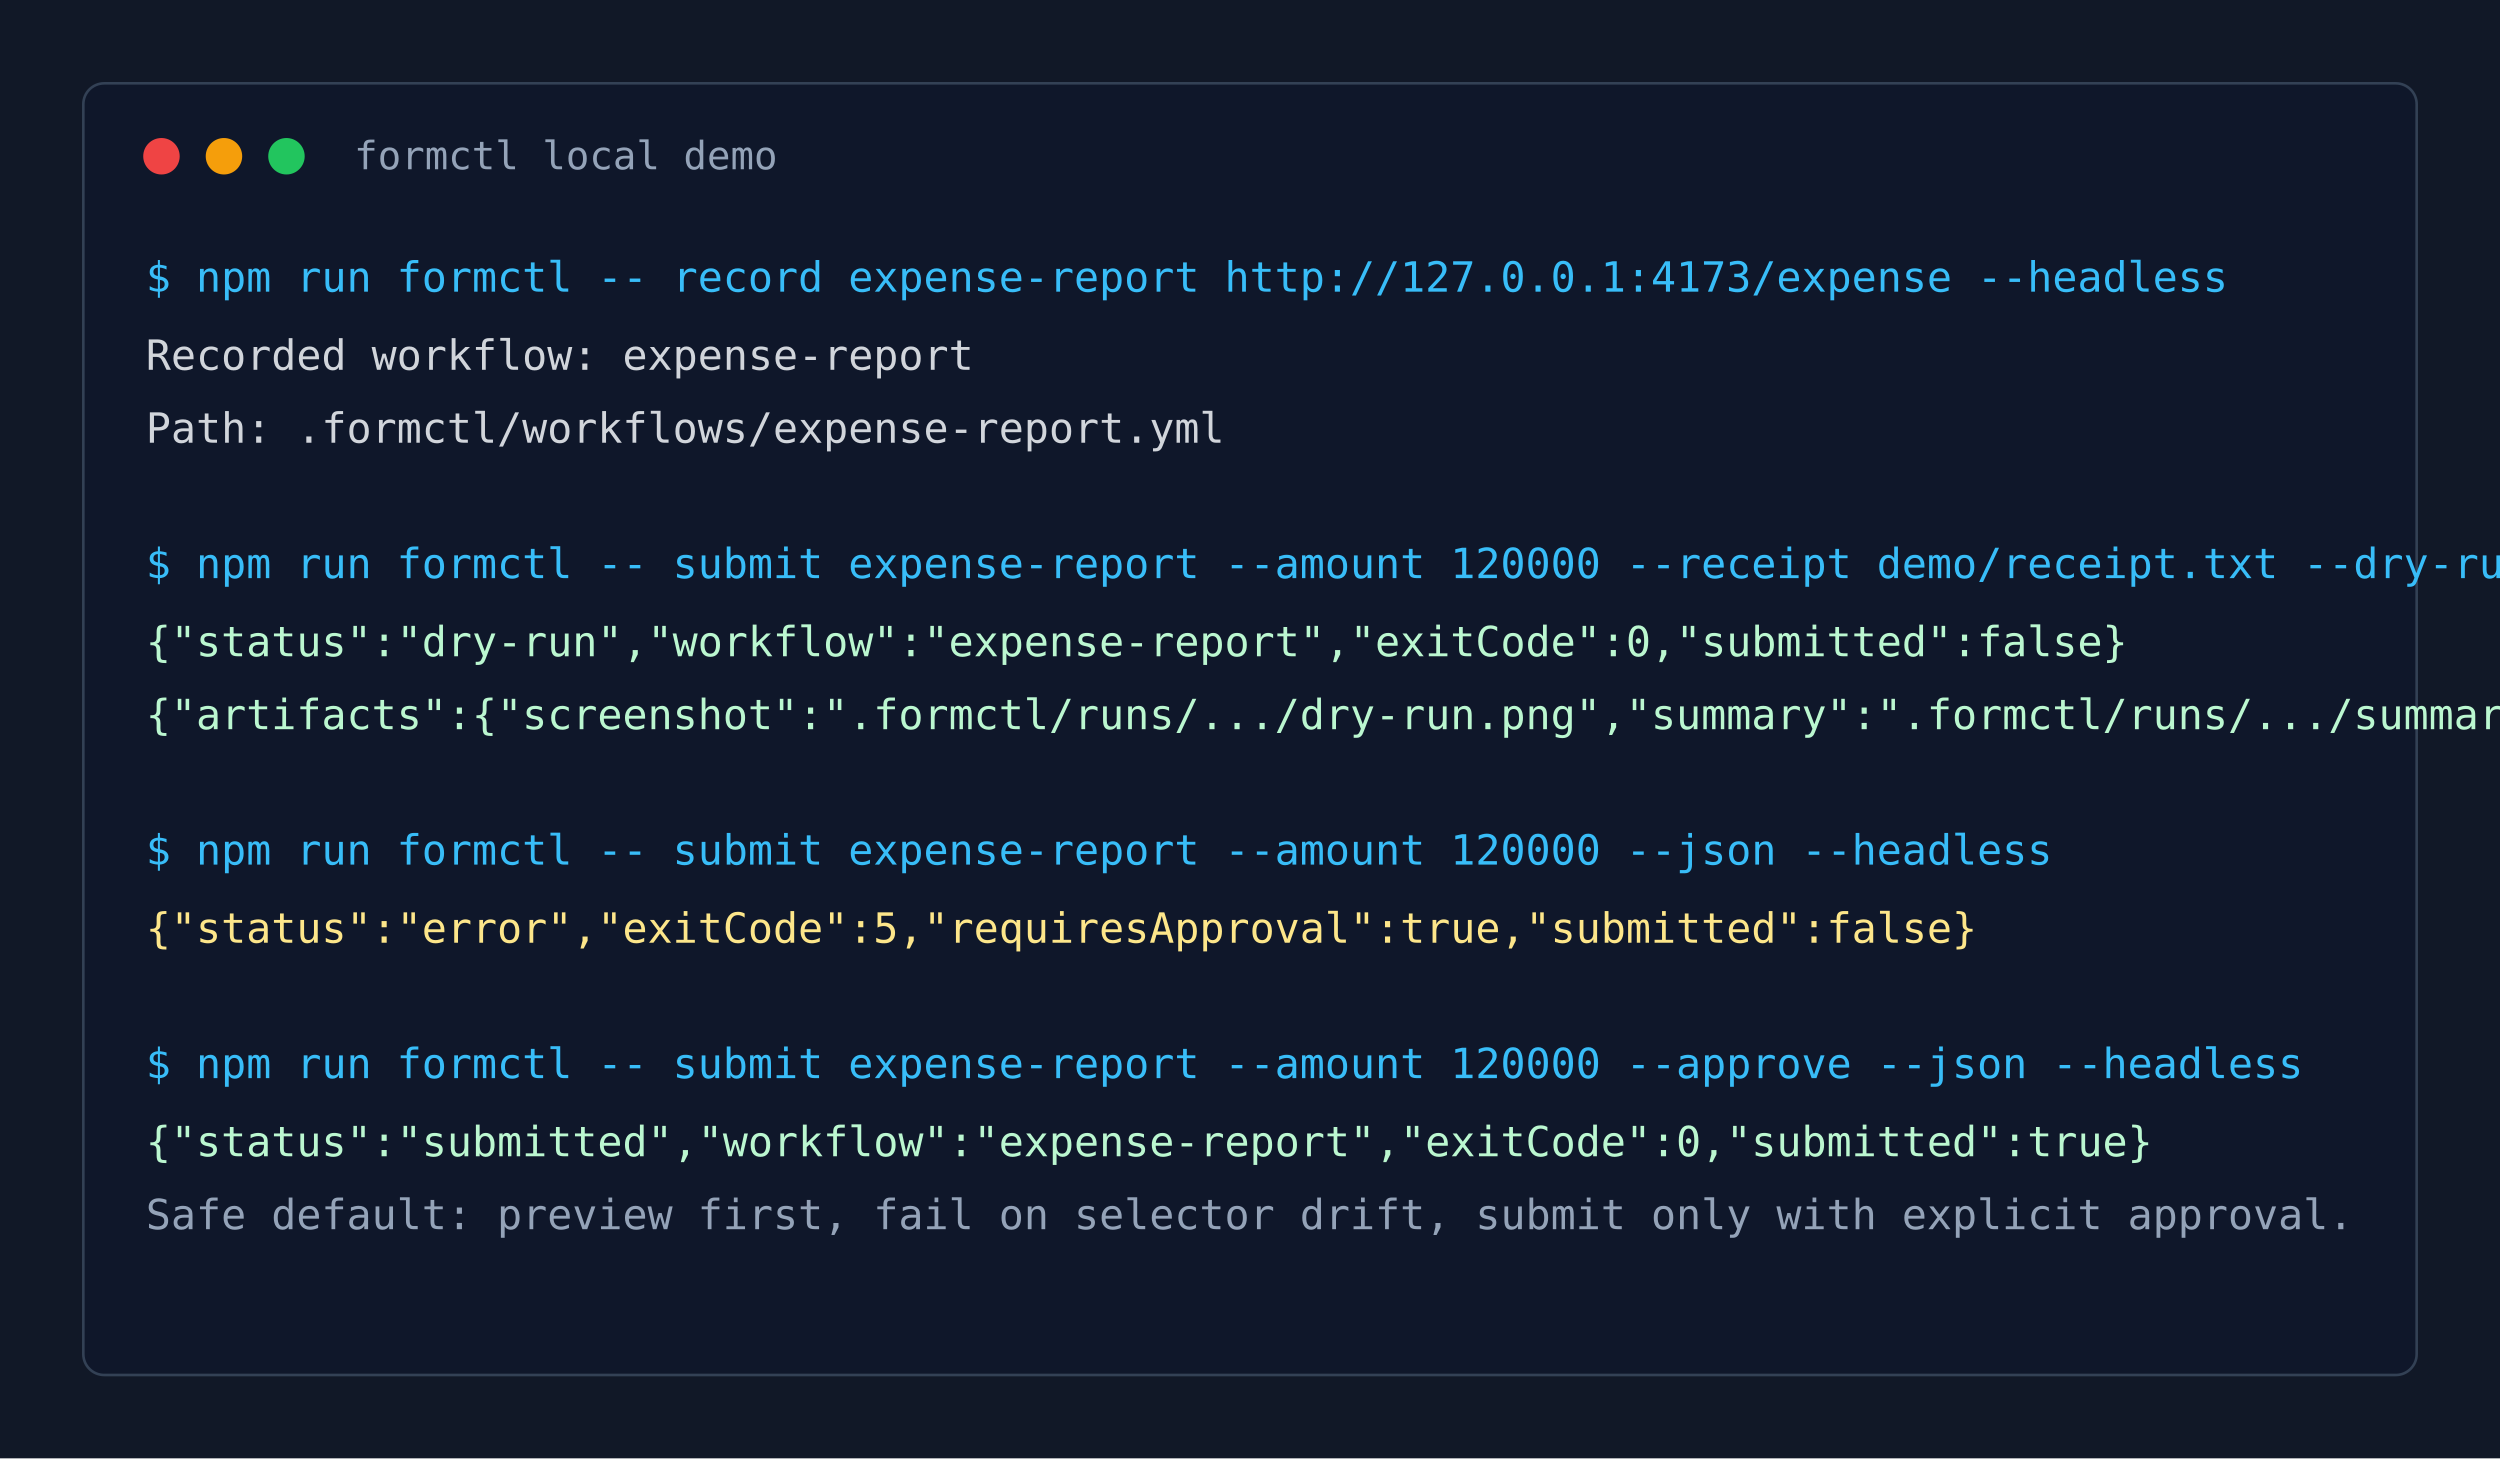
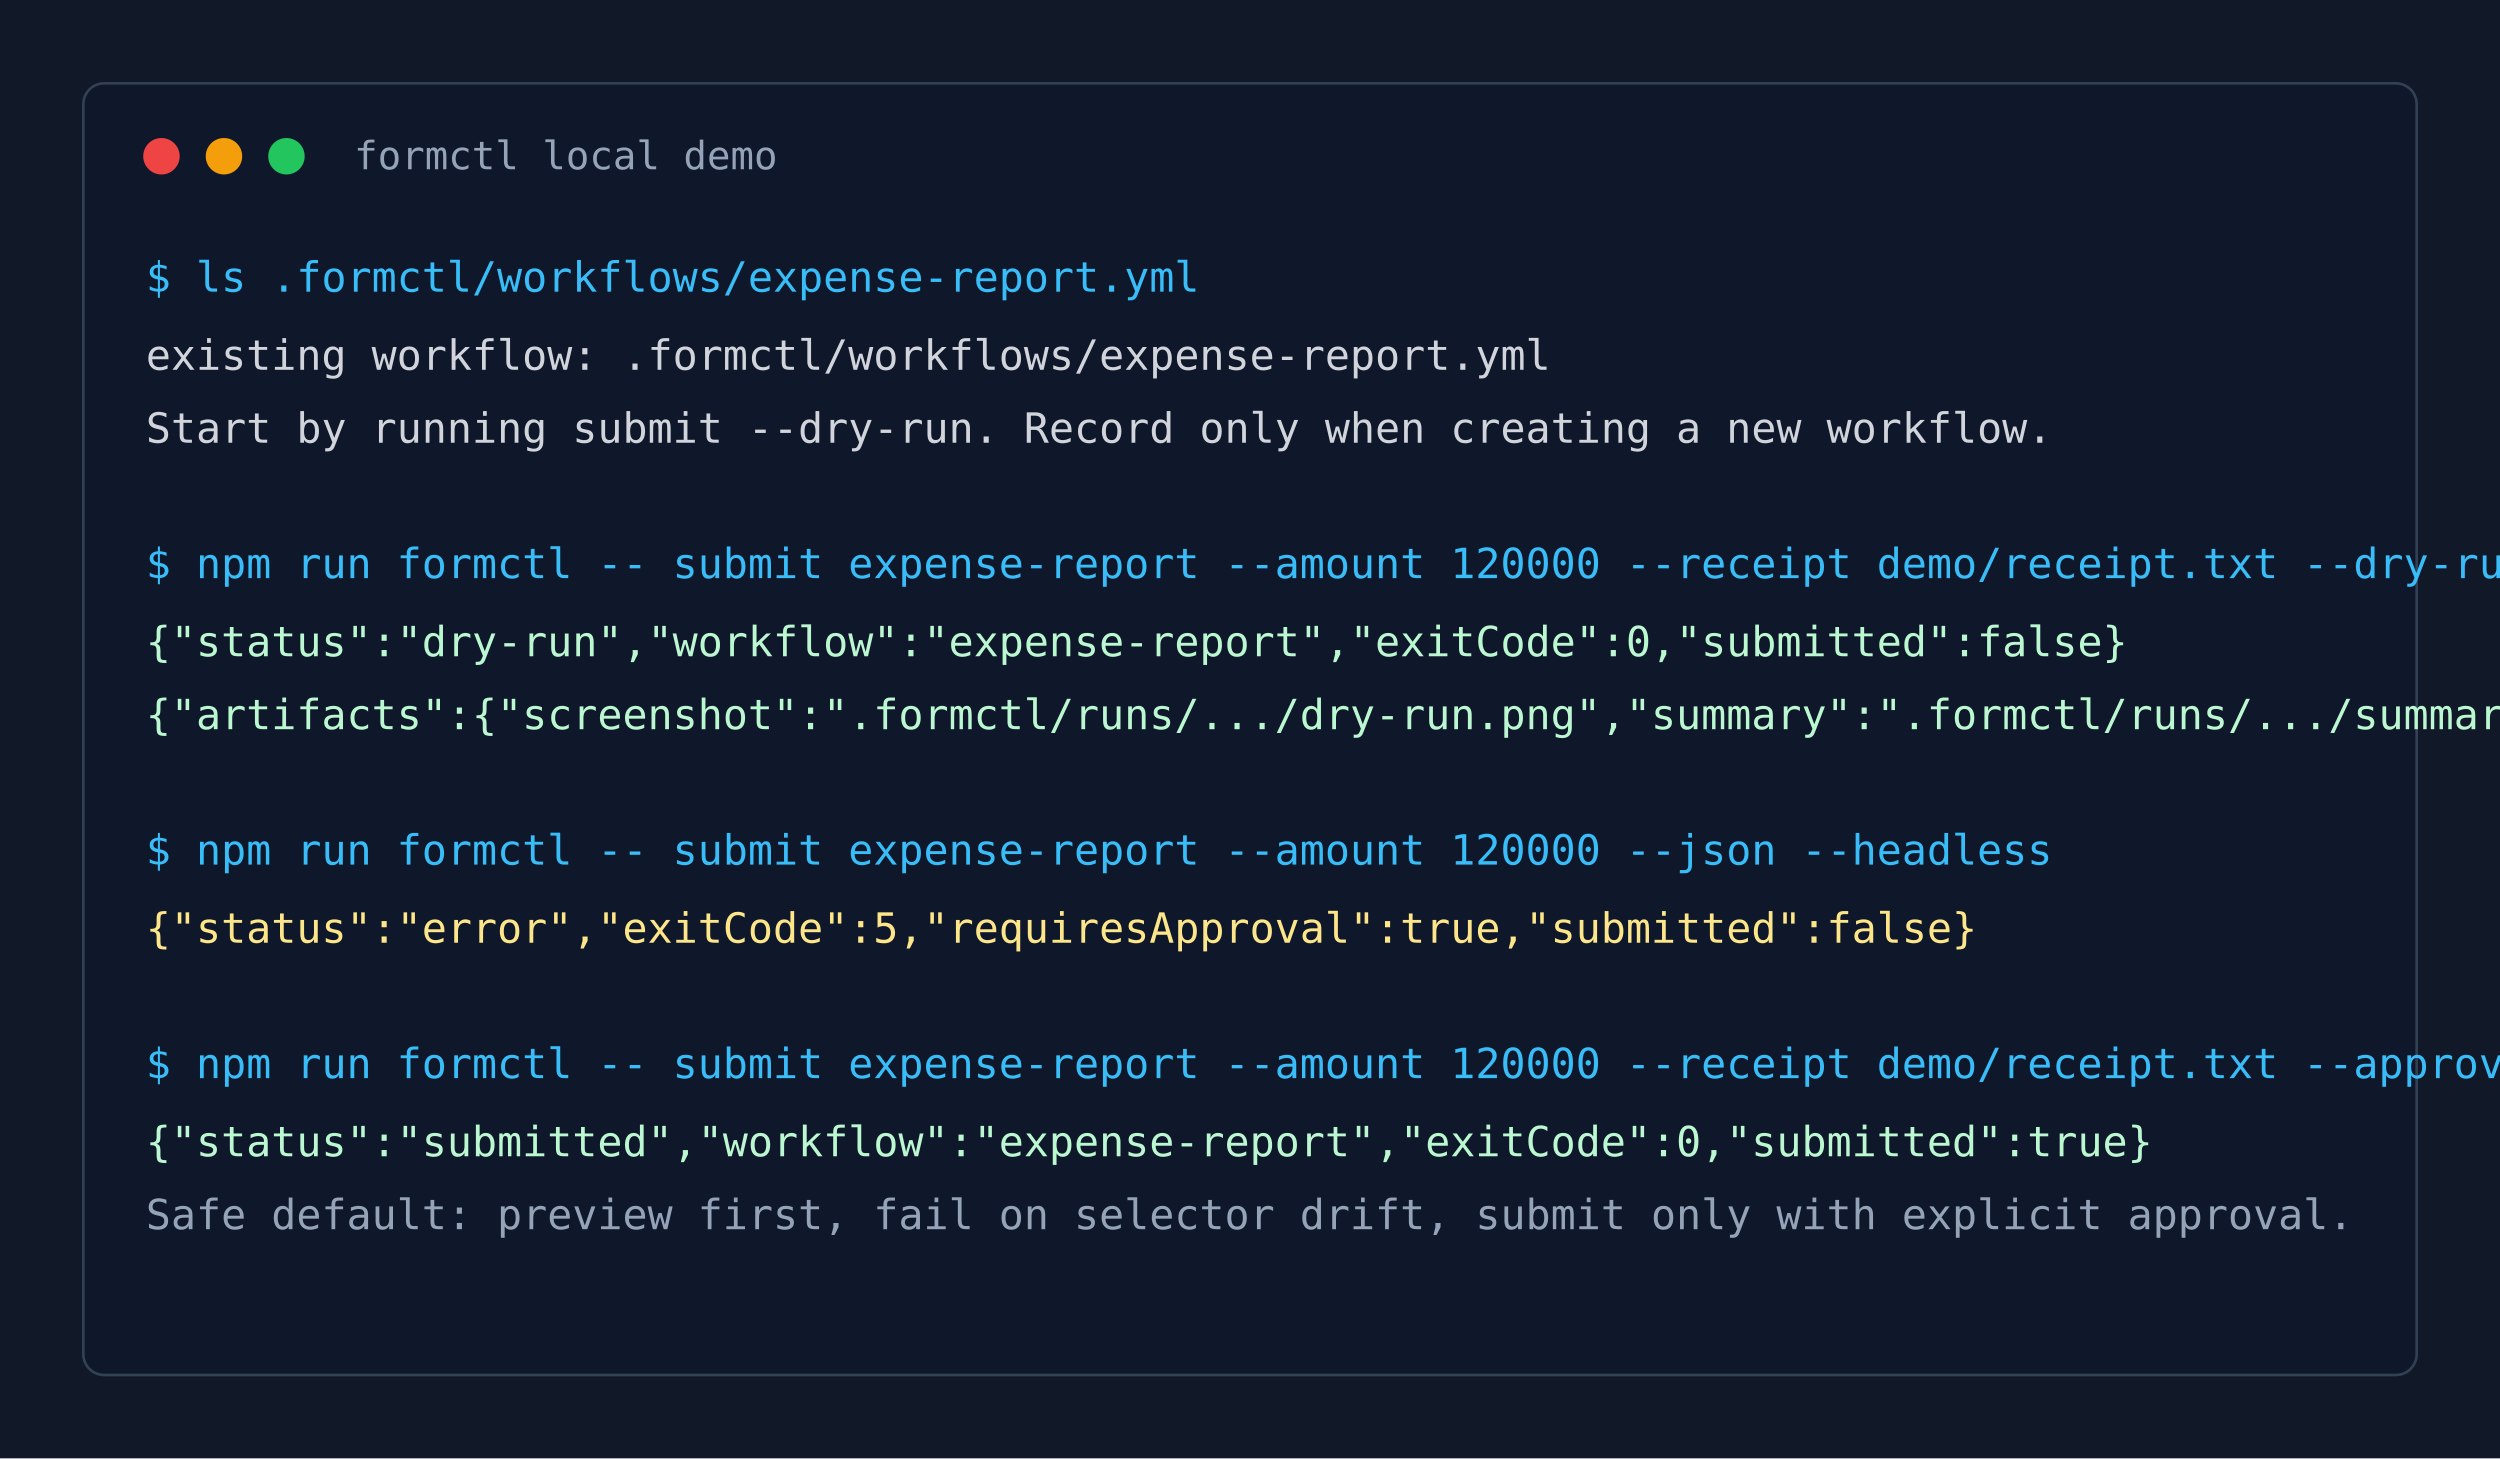
<svg xmlns="http://www.w3.org/2000/svg" width="960" height="560" viewBox="0 0 960 560" role="img" aria-labelledby="title desc">
  <rect width="960" height="560" fill="#111827" />
  <rect x="32" y="32" width="896" height="496" rx="8" fill="#0f172a" stroke="#334155" />
  <circle cx="62" cy="60" r="7" fill="#ef4444" />
  <circle cx="86" cy="60" r="7" fill="#f59e0b" />
  <circle cx="110" cy="60" r="7" fill="#22c55e" />
  <text x="136" y="65" fill="#94a3b8" font-family="SFMono-Regular, Consolas, monospace" font-size="15">formctl local demo</text>
-   <text x="56" y="112" fill="#38bdf8" font-family="SFMono-Regular, Consolas, monospace" font-size="16">$ npm run formctl -- record expense-report http://127.0.0.1:4173/expense --headless</text>
-   <text x="56" y="142" fill="#d1d5db" font-family="SFMono-Regular, Consolas, monospace" font-size="16">Recorded workflow: expense-report</text>
-   <text x="56" y="170" fill="#d1d5db" font-family="SFMono-Regular, Consolas, monospace" font-size="16">Path: .formctl/workflows/expense-report.yml</text>
+   <text x="56" y="112" fill="#38bdf8" font-family="SFMono-Regular, Consolas, monospace" font-size="16">$ ls .formctl/workflows/expense-report.yml</text>
+   <text x="56" y="142" fill="#d1d5db" font-family="SFMono-Regular, Consolas, monospace" font-size="16">existing workflow: .formctl/workflows/expense-report.yml</text>
+   <text x="56" y="170" fill="#d1d5db" font-family="SFMono-Regular, Consolas, monospace" font-size="16">Start by running submit --dry-run. Record only when creating a new workflow.</text>
  <text x="56" y="222" fill="#38bdf8" font-family="SFMono-Regular, Consolas, monospace" font-size="16">$ npm run formctl -- submit expense-report --amount 120000 --receipt demo/receipt.txt --dry-run --json --headless</text>
  <text x="56" y="252" fill="#bbf7d0" font-family="SFMono-Regular, Consolas, monospace" font-size="16">{"status":"dry-run","workflow":"expense-report","exitCode":0,"submitted":false}</text>
  <text x="56" y="280" fill="#bbf7d0" font-family="SFMono-Regular, Consolas, monospace" font-size="16">{"artifacts":{"screenshot":".formctl/runs/.../dry-run.png","summary":".formctl/runs/.../summary.json"}}</text>
  <text x="56" y="332" fill="#38bdf8" font-family="SFMono-Regular, Consolas, monospace" font-size="16">$ npm run formctl -- submit expense-report --amount 120000 --json --headless</text>
  <text x="56" y="362" fill="#fde68a" font-family="SFMono-Regular, Consolas, monospace" font-size="16">{"status":"error","exitCode":5,"requiresApproval":true,"submitted":false}</text>
-   <text x="56" y="414" fill="#38bdf8" font-family="SFMono-Regular, Consolas, monospace" font-size="16">$ npm run formctl -- submit expense-report --amount 120000 --approve --json --headless</text>
+   <text x="56" y="414" fill="#38bdf8" font-family="SFMono-Regular, Consolas, monospace" font-size="16">$ npm run formctl -- submit expense-report --amount 120000 --receipt demo/receipt.txt --approve --json</text>
  <text x="56" y="444" fill="#bbf7d0" font-family="SFMono-Regular, Consolas, monospace" font-size="16">{"status":"submitted","workflow":"expense-report","exitCode":0,"submitted":true}</text>
  <text x="56" y="472" fill="#94a3b8" font-family="SFMono-Regular, Consolas, monospace" font-size="16">Safe default: preview first, fail on selector drift, submit only with explicit approval.</text>
</svg>
